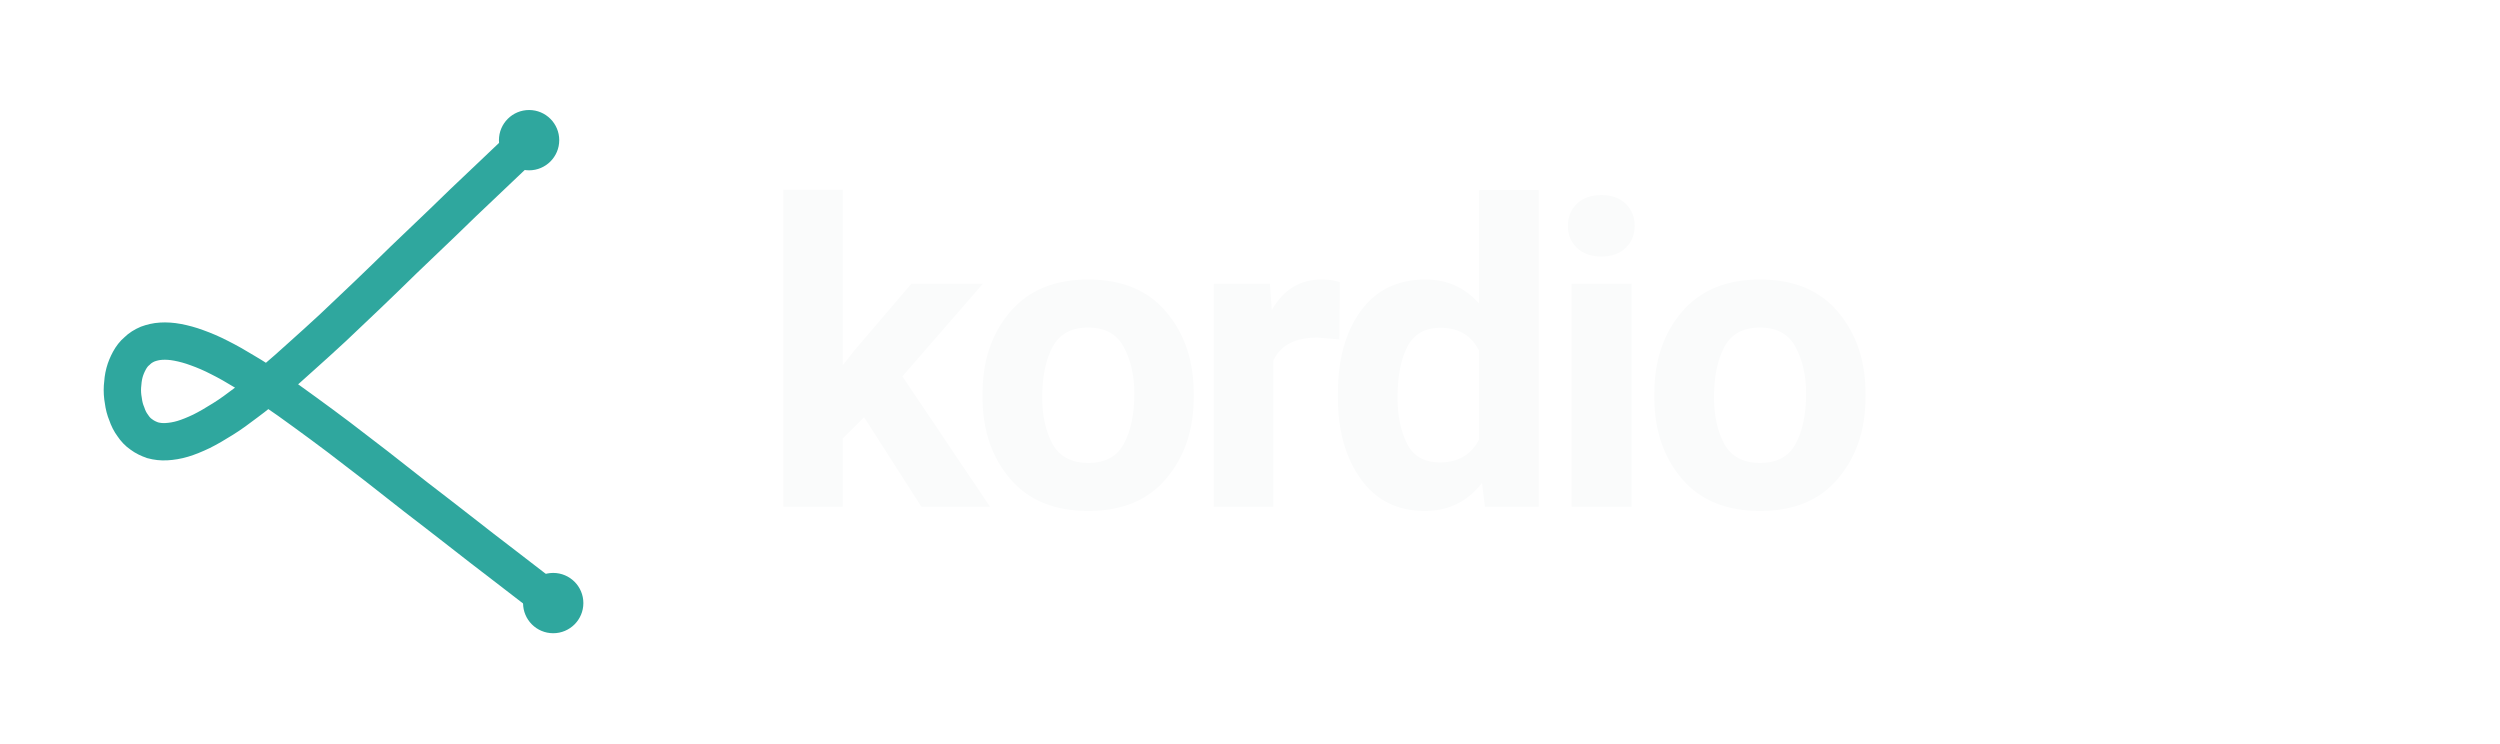
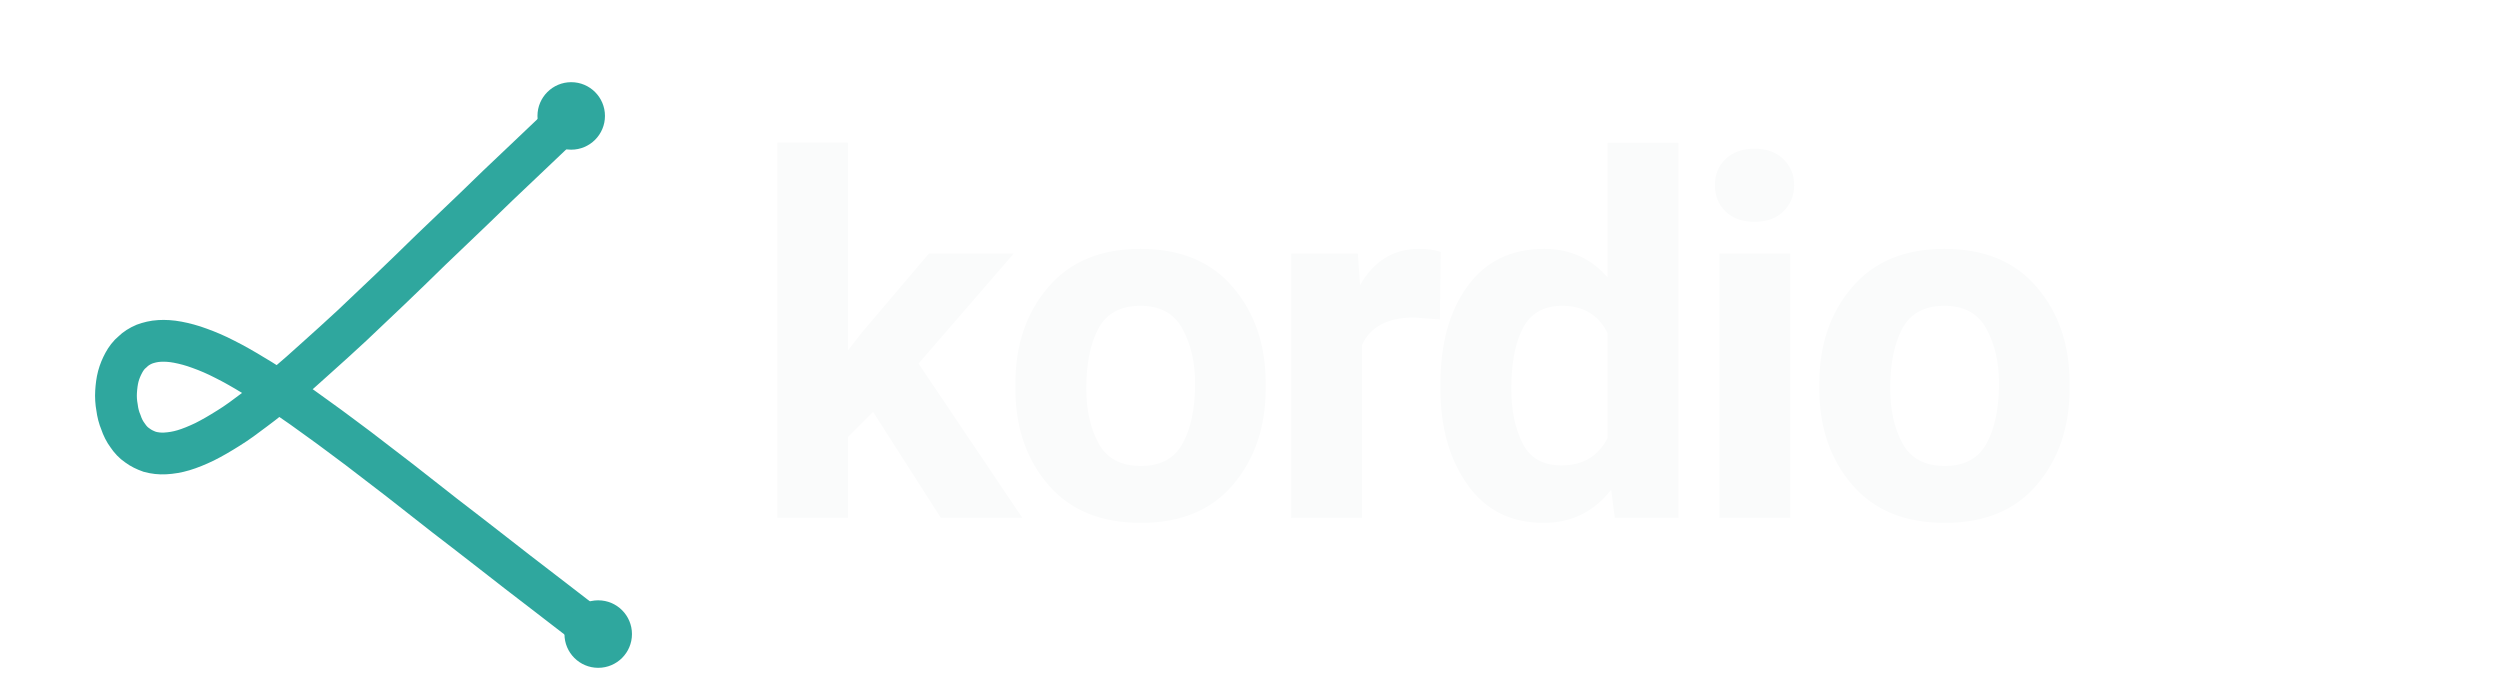
- <svg xmlns="http://www.w3.org/2000/svg" width="148" height="44" viewBox="0 0 148 44" fill="none" role="img" aria-label="Kordio">
-   <g transform="translate(3 5) scale(0.17)" fill="#2FA79E" stroke="#2FA79E" stroke-width="13" stroke-linecap="round">
+ <svg xmlns="http://www.w3.org/2000/svg" width="140" height="38" viewBox="0 0 140 38" fill="none" role="img" aria-label="Kordio">
+   <g transform="translate(2 3) scale(0.18)" fill="#2FA79E" stroke="#2FA79E" stroke-width="13" stroke-linecap="round">
    <path fill="none" d="M166.6 19.4C164 21.9 156.1 29.3 151.1 34.1C146.1 38.8 141.2 43.5 136.6 48C131.9 52.5 127.3 56.9 122.9 61.1C118.5 65.4 114.3 69.5 110.2 73.4C106.1 77.3 102.2 81 98.4 84.6C94.6 88.1 90.9 91.5 87.4 94.6C84 97.7 80.6 100.7 77.4 103.4C74.2 106 71.2 108.5 68.2 110.7C65.3 112.9 62.6 114.9 60 116.5C57.3 118.2 54.9 119.6 52.5 120.8C50.2 121.9 48 122.8 46 123.4C44 124 42.1 124.3 40.3 124.4C38.6 124.5 37 124.3 35.5 123.9C34.1 123.4 32.8 122.8 31.6 121.9C30.4 121.1 29.4 120 28.6 118.8C27.7 117.6 27 116.2 26.5 114.7C25.9 113.3 25.5 111.7 25.3 110.1C25 108.5 24.9 106.8 25 105.2C25.1 103.6 25.3 101.9 25.7 100.4C26.1 98.9 26.7 97.5 27.4 96.2C28.1 94.9 29 93.7 30.1 92.8C31.1 91.8 32.4 91 33.8 90.4C35.2 89.9 36.7 89.5 38.5 89.4C40.2 89.3 42.1 89.4 44.2 89.8C46.3 90.2 48.6 90.8 51 91.7C53.5 92.6 56.1 93.7 58.8 95.1C61.6 96.5 64.6 98.2 67.7 100.1C70.8 101.9 74.1 104.1 77.6 106.4C81 108.7 84.7 111.3 88.5 114.1C92.3 116.8 96.2 119.8 100.4 122.9C104.5 126 108.8 129.4 113.3 132.8C117.8 136.3 122.4 139.9 127.2 143.7C132.1 147.4 137 151.3 142.2 155.3C147.3 159.3 152.6 163.4 158.1 167.6C163.6 171.9 172.2 178.4 175 180.6" />
    <circle cx="166.6" cy="19.4" r="10.5" stroke="none" />
    <circle cx="175" cy="180.6" r="10.5" stroke="none" />
  </g>
-   <text x="45" y="30" font-family="Geist, ui-sans-serif, -apple-system, BlinkMacSystemFont, 'Segoe UI', Roboto, sans-serif" font-size="25" font-weight="600" letter-spacing="-1" fill="#FAFBFB">kordio</text>
+   <text x="42" y="29" font-family="Geist, ui-sans-serif, -apple-system, BlinkMacSystemFont, 'Segoe UI', Roboto, sans-serif" font-size="28" font-weight="600" letter-spacing="-1" fill="#FAFBFB">kordio</text>
</svg>
